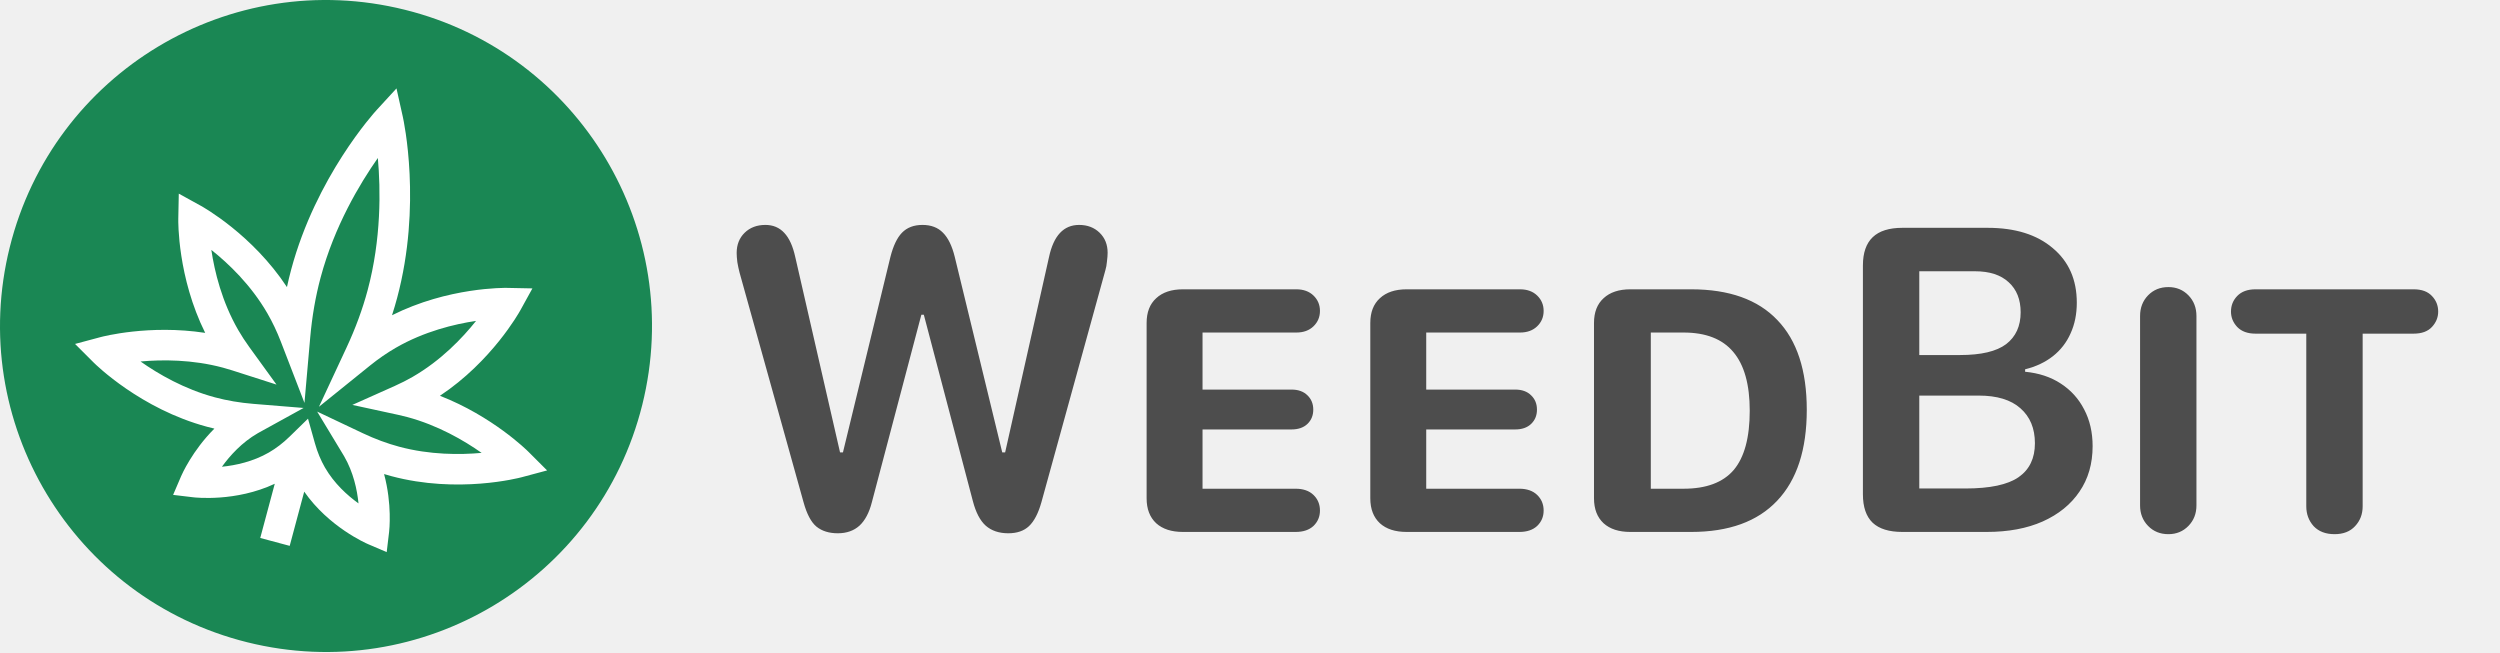
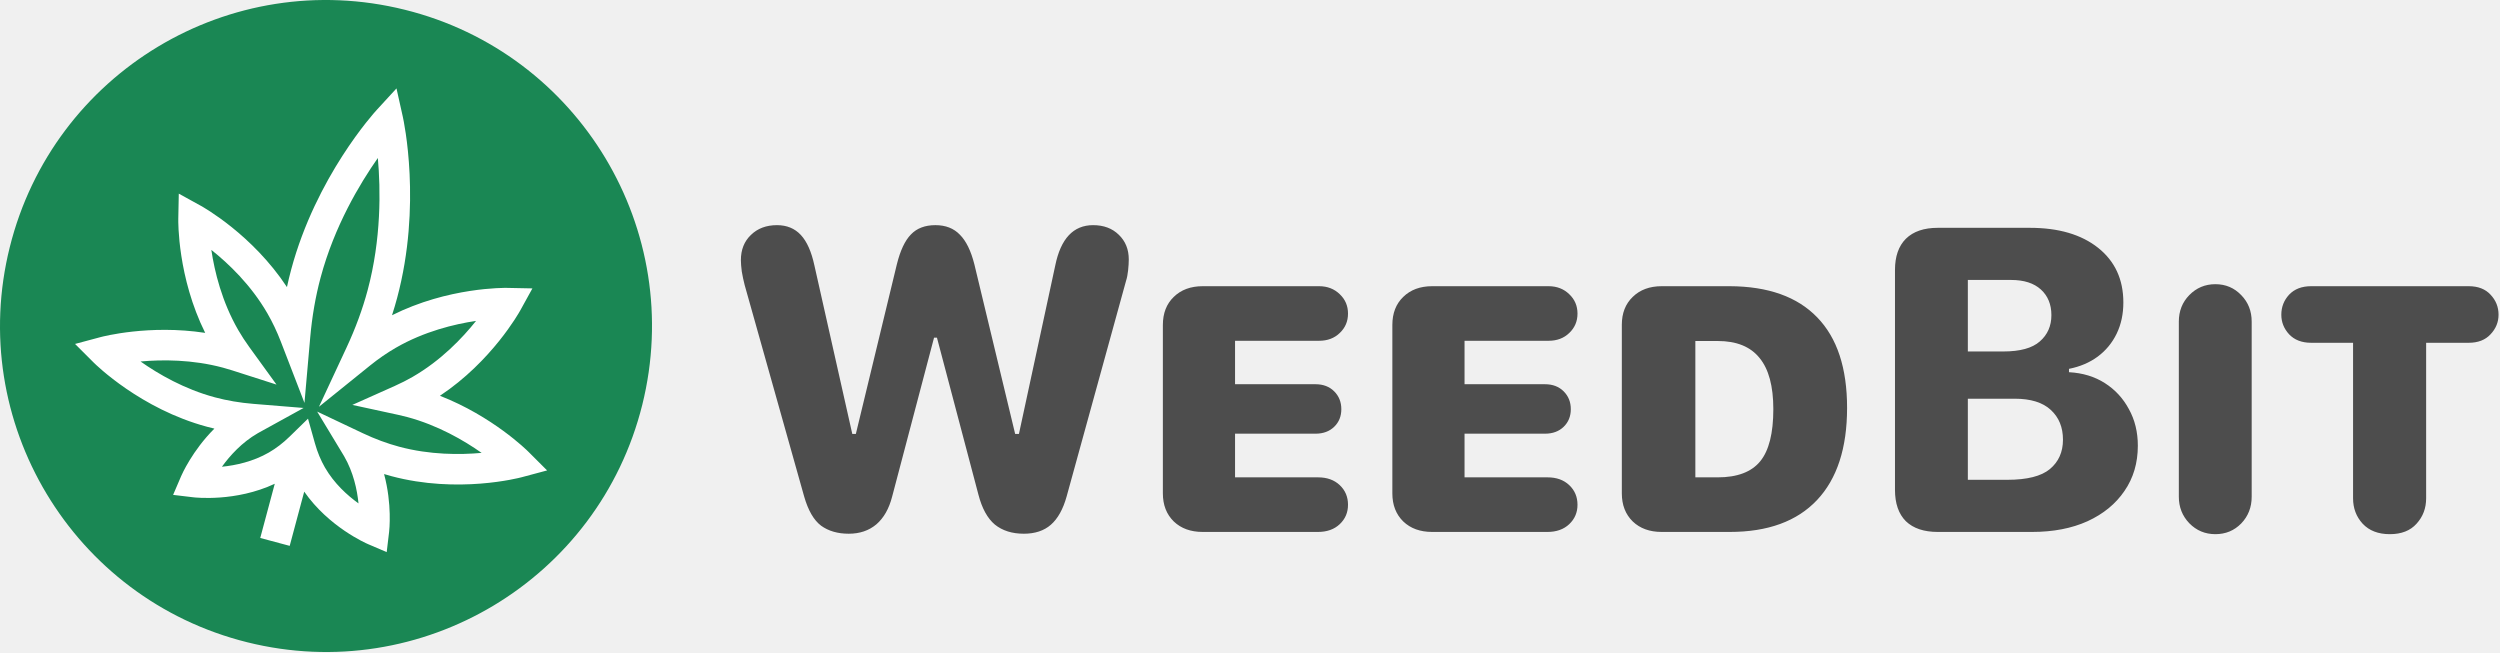
<svg xmlns="http://www.w3.org/2000/svg" width="2082" height="543" viewBox="0 0 2082 543" fill="none">
  <g clip-path="url(#clip0_192_26)">
-     <path d="M534.879 337.156C498.603 482.681 351.165 571.142 205.849 534.866C60.32 498.591 -28.142 351.157 8.134 205.844C44.41 60.319 191.635 -28.142 337.164 8.133C482.48 44.197 571.155 191.631 534.879 337.156Z" fill="url(#paint0_linear_192_26)" />
+     <path d="M534.879 337.156C498.603 482.681 351.165 571.142 205.849 534.867C60.32 498.591 -28.142 351.157 8.134 205.844C44.41 60.319 191.635 -28.142 337.164 8.133C482.48 44.197 571.155 191.631 534.879 337.156Z" fill="url(#paint0_linear_192_26)" />
    <g clip-path="url(#clip1_192_26)">
-       <path d="M434.39 397.453L455.627 391.773L440.075 376.236C438.709 374.87 410.151 346.682 366.376 329.607C409.571 300.904 432.244 260.399 433.257 258.565L443.396 240.183L422.388 239.763C420.278 239.719 373.248 239.071 326.47 262.531C328.014 257.752 329.425 252.979 330.699 248.222C351.431 170.85 336.151 100.344 335.492 97.379L330.194 73.629L313.738 91.544C311.685 93.783 263.199 147.203 242.467 224.575C241.192 229.332 240.027 234.171 238.975 239.082C210.192 195.381 169.14 172.426 167.291 171.405L148.888 161.265L148.478 182.254C148.438 184.348 147.825 230.764 170.878 277.218C124.429 270.118 85.599 280.25 83.732 280.749L62.495 286.434L78.046 301.971C79.617 303.539 117.173 340.599 172.472 355.417C174.477 355.954 176.506 356.461 178.554 356.936C160.075 375.383 151.322 395.43 150.839 396.564L144.164 412.138L161.006 414.152C162.537 414.336 196.358 418.142 228.827 402.875L216.73 448.02L241.257 454.591L253.353 409.447C273.834 438.902 305.027 452.516 306.45 453.123L322.042 459.8L324.048 442.975C324.192 441.751 326.64 420.014 319.86 394.799C321.872 395.411 323.882 395.987 325.892 396.525C381.196 411.344 432.246 398.026 434.395 397.455L434.39 397.453ZM285.91 378.815C286.172 379.253 286.439 379.693 286.689 380.133C294.33 393.351 297.416 407.837 298.569 419.242C289.295 412.574 278.325 402.68 270.642 389.387C267.162 383.367 264.352 376.595 262.291 369.25L256.506 348.658L241.2 363.598C235.737 368.927 229.918 373.387 223.899 376.862C210.698 384.475 196.232 387.554 184.82 388.706C191.525 379.411 201.422 368.441 214.622 360.828C215.071 360.57 215.517 360.321 215.962 360.072L252.837 339.746L210.849 336.324C199.767 335.423 189.062 333.601 179.042 330.917C153.42 324.051 131.793 311.453 117.037 301.049C135.02 299.411 160.048 299.314 185.67 306.18C188.182 306.853 190.779 307.617 193.402 308.462L230.269 320.282L207.559 288.946C204.225 284.344 201.151 279.621 198.423 274.902C184.763 251.264 178.694 226.15 176.004 208.119C190.256 219.424 208.949 237.192 222.663 260.919C226.878 268.21 230.643 276.132 233.856 284.465L253.558 335.54L258.348 281.025C259.87 263.67 262.781 246.887 267 231.143C278.43 188.483 299.518 153.146 314.672 131.578C317.011 157.838 317.605 198.985 306.175 241.64C301.957 257.384 296.087 273.374 288.727 289.165L265.611 338.775L308.211 304.393C315.16 298.784 322.388 293.807 329.677 289.599C353.306 275.973 378.412 269.925 396.453 267.246C385.104 281.51 367.308 300.203 343.684 313.83C338.962 316.553 333.938 319.105 328.745 321.423L293.414 337.207L331.247 345.403C333.94 345.987 336.578 346.62 339.084 347.292C364.706 354.157 386.333 366.756 401.089 377.16C383.106 378.798 358.078 378.894 332.456 372.029C322.436 369.344 312.26 365.57 302.206 360.809L264.133 342.778L285.906 378.813L285.91 378.815Z" fill="white" />
+       <path d="M434.39 397.453L455.627 391.773L440.075 376.236C438.709 374.87 410.151 346.682 366.376 329.607C409.571 300.904 432.244 260.399 433.256 258.565L443.396 240.183L422.388 239.763C420.278 239.719 373.248 239.071 326.47 262.531C328.014 257.752 329.425 252.979 330.699 248.222C351.431 170.85 336.151 100.344 335.492 97.379L330.194 73.629L313.738 91.544C311.685 93.783 263.199 147.203 242.467 224.575C241.192 229.332 240.027 234.171 238.975 239.082C210.192 195.381 169.14 172.426 167.291 171.405L148.888 161.265L148.478 182.254C148.438 184.348 147.825 230.764 170.878 277.218C124.429 270.118 85.599 280.25 83.732 280.749L62.495 286.434L78.046 301.971C79.617 303.539 117.173 340.599 172.472 355.417C174.477 355.954 176.506 356.461 178.554 356.936C160.075 375.383 151.322 395.43 150.839 396.564L144.164 412.138L161.006 414.152C162.537 414.336 196.358 418.142 228.827 402.875L216.73 448.02L241.257 454.591L253.353 409.447C273.834 438.902 305.027 452.516 306.45 453.123L322.042 459.8L324.048 442.975C324.192 441.751 326.64 420.014 319.86 394.799C321.872 395.411 323.882 395.987 325.892 396.525C381.196 411.344 432.246 398.026 434.395 397.455L434.39 397.453ZM285.91 378.814C286.172 379.253 286.439 379.693 286.689 380.133C294.33 393.351 297.416 407.837 298.569 419.242C289.295 412.574 278.325 402.68 270.642 389.387C267.162 383.367 264.352 376.595 262.291 369.25L256.506 348.658L241.2 363.598C235.737 368.927 229.918 373.387 223.899 376.862C210.698 384.475 196.232 387.554 184.82 388.706C191.525 379.411 201.422 368.441 214.622 360.828C215.071 360.57 215.517 360.321 215.962 360.072L252.837 339.746L210.849 336.324C199.767 335.423 189.062 333.601 179.042 330.917C153.42 324.051 131.793 311.453 117.037 301.049C135.02 299.411 160.048 299.314 185.67 306.18C188.182 306.853 190.779 307.617 193.402 308.462L230.269 320.282L207.559 288.946C204.225 284.344 201.151 279.621 198.423 274.902C184.763 251.264 178.694 226.15 176.004 208.119C190.256 219.424 208.949 237.192 222.663 260.919C226.878 268.21 230.643 276.132 233.856 284.465L253.558 335.54L258.348 281.025C259.87 263.67 262.781 246.887 267 231.143C278.43 188.483 299.518 153.146 314.672 131.578C317.011 157.838 317.605 198.985 306.175 241.64C301.957 257.384 296.087 273.374 288.727 289.165L265.611 338.775L308.211 304.393C315.16 298.784 322.388 293.807 329.677 289.599C353.306 275.973 378.412 269.925 396.453 267.246C385.104 281.51 367.308 300.203 343.684 313.83C338.962 316.553 333.938 319.105 328.745 321.423L293.414 337.207L331.247 345.403C333.94 345.987 336.578 346.62 339.084 347.292C364.706 354.157 386.333 366.756 401.089 377.16C383.106 378.798 358.078 378.894 332.456 372.029C322.436 369.344 312.26 365.57 302.206 360.809L264.133 342.778L285.906 378.813L285.91 378.814Z" fill="white" />
    </g>
-     <path d="M669.158 418.137L615.906 227.023C615.164 224.178 614.546 221.271 614.051 218.303C613.68 215.21 613.494 212.674 613.494 210.695C613.494 203.768 615.721 198.14 620.174 193.811C624.627 189.481 630.379 187.316 637.43 187.316C643.862 187.316 649.119 189.543 653.201 193.996C657.283 198.326 660.314 205.005 662.293 214.035L699.588 376.76H702L741.521 214.035C743.872 204.758 747.088 198.016 751.17 193.811C755.376 189.481 761.066 187.316 768.24 187.316C775.415 187.316 781.105 189.481 785.311 193.811C789.64 198.14 792.918 204.882 795.145 214.035L834.666 376.76H837.078L873.631 214.035C877.465 196.223 885.815 187.316 898.68 187.316C905.607 187.316 911.297 189.481 915.75 193.811C920.203 198.14 922.43 203.706 922.43 210.51C922.43 212.489 922.244 214.901 921.873 217.746C921.626 220.591 921.193 223.003 920.574 224.982L867.322 418.137C864.725 427.414 861.261 434.094 856.932 438.176C852.726 442.134 846.974 444.113 839.676 444.113C832.007 444.113 825.76 442.01 820.936 437.805C816.235 433.599 812.648 426.734 810.174 417.209L769.354 262.092H767.312L726.121 418.137C723.895 426.919 720.431 433.475 715.73 437.805C711.03 442.01 705.031 444.113 697.732 444.113C690.434 444.113 684.497 442.258 679.92 438.547C675.467 434.836 671.88 428.033 669.158 418.137ZM954.9 414.982V268.957C954.9 260.051 957.56 253.186 962.879 248.361C968.198 243.413 975.62 240.939 985.145 240.939H1079.59C1085.53 240.939 1090.29 242.671 1093.88 246.135C1097.46 249.598 1099.26 253.866 1099.26 258.938C1099.26 264.009 1097.46 268.277 1093.88 271.74C1090.29 275.204 1085.53 276.936 1079.59 276.936H1001.47V324.436H1075.51C1081.2 324.436 1085.65 326.044 1088.87 329.26C1092.08 332.352 1093.69 336.311 1093.69 341.135C1093.69 345.959 1092.08 349.917 1088.87 353.01C1085.65 356.102 1081.2 357.648 1075.51 357.648H1001.47V407.004H1079.03C1085.34 407.004 1090.29 408.736 1093.88 412.199C1097.46 415.663 1099.26 419.992 1099.26 425.188C1099.26 430.259 1097.46 434.527 1093.88 437.99C1090.29 441.33 1085.34 443 1079.03 443H985.145C975.62 443 968.198 440.588 962.879 435.764C957.56 430.816 954.9 423.889 954.9 414.982ZM1141.19 414.982V268.957C1141.19 260.051 1143.85 253.186 1149.17 248.361C1154.49 243.413 1161.91 240.939 1171.43 240.939H1265.88C1271.81 240.939 1276.58 242.671 1280.16 246.135C1283.75 249.598 1285.54 253.866 1285.54 258.938C1285.54 264.009 1283.75 268.277 1280.16 271.74C1276.58 275.204 1271.81 276.936 1265.88 276.936H1187.76V324.436H1261.79C1267.49 324.436 1271.94 326.044 1275.15 329.26C1278.37 332.352 1279.98 336.311 1279.98 341.135C1279.98 345.959 1278.37 349.917 1275.15 353.01C1271.94 356.102 1267.49 357.648 1261.79 357.648H1187.76V407.004H1265.32C1271.63 407.004 1276.58 408.736 1280.16 412.199C1283.75 415.663 1285.54 419.992 1285.54 425.188C1285.54 430.259 1283.75 434.527 1280.16 437.99C1276.58 441.33 1271.63 443 1265.32 443H1171.43C1161.91 443 1154.49 440.588 1149.17 435.764C1143.85 430.816 1141.19 423.889 1141.19 414.982ZM1327.48 414.982V268.957C1327.48 260.051 1330.14 253.186 1335.46 248.361C1340.78 243.413 1348.2 240.939 1357.72 240.939H1408.38C1440.04 240.939 1463.98 249.475 1480.18 266.545C1496.51 283.492 1504.68 308.417 1504.68 341.32C1504.68 374.471 1496.45 399.706 1480 417.023C1463.67 434.341 1439.8 443 1408.38 443H1357.72C1348.2 443 1340.78 440.588 1335.46 435.764C1330.14 430.816 1327.48 423.889 1327.48 414.982ZM1374.79 407.004H1402.07C1420.99 407.004 1434.91 401.809 1443.82 391.418C1452.72 380.904 1457.18 364.452 1457.18 342.062C1457.18 320.168 1452.6 303.84 1443.45 293.078C1434.42 282.316 1420.62 276.936 1402.07 276.936H1374.79V407.004ZM1551.43 411.643V221.086C1551.43 210.572 1554.15 202.717 1559.6 197.521C1565.04 192.326 1573.27 189.729 1584.28 189.729H1655.34C1678.22 189.729 1696.28 195.357 1709.52 206.613C1722.88 217.746 1729.56 232.899 1729.56 252.072C1729.56 261.597 1727.83 270.132 1724.36 277.678C1721.02 285.223 1716.14 291.532 1709.71 296.604C1703.27 301.675 1695.54 305.324 1686.51 307.551V309.592C1698.02 310.705 1707.91 313.983 1716.2 319.426C1724.61 324.868 1731.1 332.043 1735.68 340.949C1740.38 349.855 1742.73 360.061 1742.73 371.564C1742.73 386.161 1739.08 398.778 1731.79 409.416C1724.61 420.054 1714.41 428.342 1701.17 434.279C1688.06 440.093 1672.47 443 1654.41 443H1584.28C1573.27 443 1565.04 440.464 1559.6 435.393C1554.15 430.197 1551.43 422.281 1551.43 411.643ZM1598.38 295.676H1632.33C1649.9 295.676 1662.7 292.645 1670.74 286.584C1678.78 280.399 1682.8 271.555 1682.8 260.051C1682.8 249.413 1679.46 241.063 1672.78 235.002C1666.23 228.941 1656.89 225.91 1644.76 225.91H1598.38V295.676ZM1598.38 406.818H1636.6C1657.26 406.818 1672.1 403.664 1681.13 397.355C1690.16 391.047 1694.68 381.646 1694.68 369.152C1694.68 356.783 1690.66 347.072 1682.62 340.021C1674.7 332.971 1663.13 329.445 1647.92 329.445H1598.38V406.818ZM1782.25 420.92V263.205C1782.25 256.278 1784.48 250.526 1788.93 245.949C1793.39 241.372 1799.01 239.084 1805.82 239.084C1812.5 239.084 1818.06 241.372 1822.52 245.949C1826.97 250.526 1829.2 256.278 1829.2 263.205V420.92C1829.2 427.723 1826.97 433.413 1822.52 437.99C1818.06 442.567 1812.5 444.855 1805.82 444.855C1799.01 444.855 1793.39 442.567 1788.93 437.99C1784.48 433.413 1782.25 427.723 1782.25 420.92ZM1920.67 421.662V277.863H1878.37C1871.81 277.863 1866.74 276.008 1863.15 272.297C1859.69 268.586 1857.96 264.318 1857.96 259.494C1857.96 254.423 1859.69 250.093 1863.15 246.506C1866.74 242.795 1871.81 240.939 1878.37 240.939H2010.11C2016.79 240.939 2021.86 242.795 2025.32 246.506C2028.78 250.093 2030.52 254.423 2030.52 259.494C2030.52 264.318 2028.78 268.586 2025.32 272.297C2021.86 276.008 2016.79 277.863 2010.11 277.863H1967.62V421.662C1967.62 428.218 1965.51 433.723 1961.31 438.176C1957.22 442.629 1951.53 444.855 1944.24 444.855C1936.81 444.855 1931 442.629 1926.79 438.176C1922.71 433.599 1920.67 428.094 1920.67 421.662Z" fill="#4D4D4D" />
+     <path d="M669.705 413.498L620.164 237.414C619.174 233.579 618.37 229.807 617.752 226.096C617.257 222.261 617.01 219.107 617.01 216.633C617.01 207.974 619.793 200.985 625.359 195.666C630.926 190.223 638.162 187.502 647.068 187.502C655.232 187.502 661.85 190.223 666.922 195.666C671.993 201.109 675.766 209.582 678.24 221.086L709.783 361.359H712.752L746.893 220.158C749.738 208.654 753.634 200.367 758.582 195.295C763.53 190.1 770.333 187.502 778.992 187.502C787.527 187.502 794.331 190.161 799.402 195.48C804.598 200.676 808.618 208.902 811.463 220.158L845.418 361.359H848.572L878.816 221.086C883.393 198.697 893.908 187.502 910.359 187.502C919.142 187.502 926.255 190.161 931.697 195.48C937.264 200.799 940.047 207.665 940.047 216.076C940.047 218.674 939.861 221.704 939.49 225.168C939.119 228.632 938.562 231.477 937.82 233.703L888.279 413.498C885.311 424.136 880.919 431.991 875.105 437.062C869.415 442.01 861.932 444.484 852.654 444.484C842.882 444.484 834.842 441.949 828.533 436.877C822.348 431.682 817.771 423.332 814.803 411.828L780.291 281.203H777.879L742.996 413.498C740.398 423.641 736.007 431.372 729.822 436.691C723.637 441.887 715.968 444.484 706.814 444.484C697.661 444.484 689.992 442.258 683.807 437.805C677.745 433.228 673.045 425.126 669.705 413.498ZM968.436 410.9V270.627C968.436 260.855 971.466 253.062 977.527 247.248C983.589 241.311 991.629 238.342 1001.65 238.342H1098.5C1105.43 238.342 1111.18 240.568 1115.76 245.021C1120.34 249.351 1122.62 254.732 1122.62 261.164C1122.62 267.596 1120.34 272.977 1115.76 277.307C1111.31 281.636 1105.55 283.801 1098.5 283.801H1028.55V319.982H1095.54C1101.97 319.982 1107.16 321.962 1111.12 325.92C1115.08 329.878 1117.06 334.826 1117.06 340.764C1117.06 346.701 1115.08 351.587 1111.12 355.422C1107.16 359.257 1101.97 361.174 1095.54 361.174H1028.55V397.541H1097.76C1105.18 397.541 1111.18 399.706 1115.76 404.035C1120.34 408.365 1122.62 413.807 1122.62 420.363C1122.62 426.796 1120.34 432.176 1115.76 436.506C1111.18 440.835 1105.12 443 1097.58 443H1001.65C991.629 443 983.589 440.093 977.527 434.279C971.466 428.342 968.436 420.549 968.436 410.9ZM1159.55 410.9V270.627C1159.55 260.855 1162.58 253.062 1168.64 247.248C1174.7 241.311 1182.74 238.342 1192.76 238.342H1289.62C1296.54 238.342 1302.3 240.568 1306.87 245.021C1311.45 249.351 1313.74 254.732 1313.74 261.164C1313.74 267.596 1311.45 272.977 1306.87 277.307C1302.42 281.636 1296.67 283.801 1289.62 283.801H1219.67V319.982H1286.65C1293.08 319.982 1298.28 321.962 1302.23 325.92C1306.19 329.878 1308.17 334.826 1308.17 340.764C1308.17 346.701 1306.19 351.587 1302.23 355.422C1298.28 359.257 1293.08 361.174 1286.65 361.174H1219.67V397.541H1288.88C1296.3 397.541 1302.3 399.706 1306.87 404.035C1311.45 408.365 1313.74 413.807 1313.74 420.363C1313.74 426.796 1311.45 432.176 1306.87 436.506C1302.3 440.835 1296.24 443 1288.69 443H1192.76C1182.74 443 1174.7 440.093 1168.64 434.279C1162.58 428.342 1159.55 420.549 1159.55 410.9ZM1350.66 410.9V270.441C1350.66 260.793 1353.69 253.062 1359.75 247.248C1365.82 241.311 1373.86 238.342 1383.88 238.342H1440.47C1472.5 238.465 1496.81 247.124 1513.39 264.318C1529.96 281.389 1538.25 306.499 1538.25 339.65C1538.25 373.173 1529.9 398.778 1513.2 416.467C1496.5 434.156 1472.26 443 1440.47 443H1383.88C1373.86 443 1365.82 440.093 1359.75 434.279C1353.69 428.342 1350.66 420.549 1350.66 410.9ZM1411.89 397.541H1430.45C1446.78 397.541 1458.59 393.088 1465.89 384.182C1473.18 375.275 1476.83 360.803 1476.83 340.764C1476.83 321.59 1473 307.365 1465.33 298.088C1457.78 288.687 1446.16 283.986 1430.45 283.986H1411.89V397.541ZM1578.14 407.932V224.797C1578.14 213.54 1581.17 204.882 1587.23 198.82C1593.42 192.759 1602.26 189.729 1613.77 189.729H1690.4C1714.4 189.729 1733.38 195.295 1747.36 206.428C1761.34 217.561 1768.33 232.714 1768.33 251.887C1768.33 261.535 1766.47 270.194 1762.76 277.863C1759.05 285.533 1753.79 291.903 1746.99 296.975C1740.31 301.923 1732.33 305.324 1723.05 307.18V309.963C1734.43 310.581 1744.39 313.612 1752.93 319.055C1761.46 324.497 1768.14 331.734 1772.97 340.764C1777.91 349.67 1780.39 359.813 1780.39 371.193C1780.39 385.542 1776.68 398.098 1769.26 408.859C1761.96 419.621 1751.69 428.033 1738.46 434.094C1725.34 440.031 1709.94 443 1692.25 443H1613.77C1602.26 443 1593.42 440.031 1587.23 434.094C1581.17 428.033 1578.14 419.312 1578.14 407.932ZM1638.82 292.707H1668.32C1682.3 292.707 1692.44 289.924 1698.75 284.357C1705.18 278.791 1708.4 271.493 1708.4 262.463C1708.4 253.557 1705.49 246.444 1699.68 241.125C1693.86 235.806 1685.57 233.146 1674.81 233.146H1638.82V292.707ZM1638.82 399.582H1671.66C1688.11 399.582 1699.92 396.613 1707.1 390.676C1714.4 384.615 1718.04 376.451 1718.04 366.184C1718.04 355.793 1714.64 347.505 1707.84 341.32C1701.16 335.135 1691.14 332.043 1677.78 332.043H1638.82V399.582ZM1814.53 413.684V267.844C1814.53 259.061 1817.44 251.701 1823.25 245.764C1829.19 239.702 1836.42 236.672 1844.96 236.672C1853.49 236.672 1860.67 239.702 1866.48 245.764C1872.3 251.701 1875.2 259.061 1875.2 267.844V413.684C1875.2 422.466 1872.3 429.888 1866.48 435.949C1860.67 441.887 1853.49 444.855 1844.96 444.855C1836.42 444.855 1829.19 441.825 1823.25 435.764C1817.44 429.702 1814.53 422.342 1814.53 413.684ZM1959.63 414.982V285.471H1924.74C1916.95 285.471 1910.83 283.12 1906.38 278.42C1902.05 273.719 1899.88 268.277 1899.88 262.092C1899.88 255.66 1902.05 250.093 1906.38 245.393C1910.83 240.692 1916.95 238.342 1924.74 238.342H2055.93C2063.72 238.342 2069.78 240.692 2074.11 245.393C2078.56 250.093 2080.79 255.66 2080.79 262.092C2080.79 268.277 2078.56 273.719 2074.11 278.42C2069.78 283.12 2063.72 285.471 2055.93 285.471H2020.49V414.982C2020.49 423.27 2017.83 430.321 2012.51 436.135C2007.31 441.949 1999.89 444.855 1990.24 444.855C1980.59 444.855 1973.05 441.949 1967.61 436.135C1962.29 430.321 1959.63 423.27 1959.63 414.982Z" fill="#4D4D4D" />
  </g>
  <defs>
    <linearGradient id="paint0_linear_192_26" x1="27135.5" y1="-12.789" x2="27135.5" y2="54294.5" gradientUnits="userSpaceOnUse">
      <stop stop-color="#1A8754" />
      <stop offset="1" stop-color="#085833" />
    </linearGradient>
    <clipPath id="clip0_192_26">
      <rect width="2082" height="543" fill="white" />
    </clipPath>
    <clipPath id="clip1_192_26">
      <rect width="456" height="438" fill="white" transform="translate(113.363) rotate(15)" />
    </clipPath>
  </defs>
</svg>
